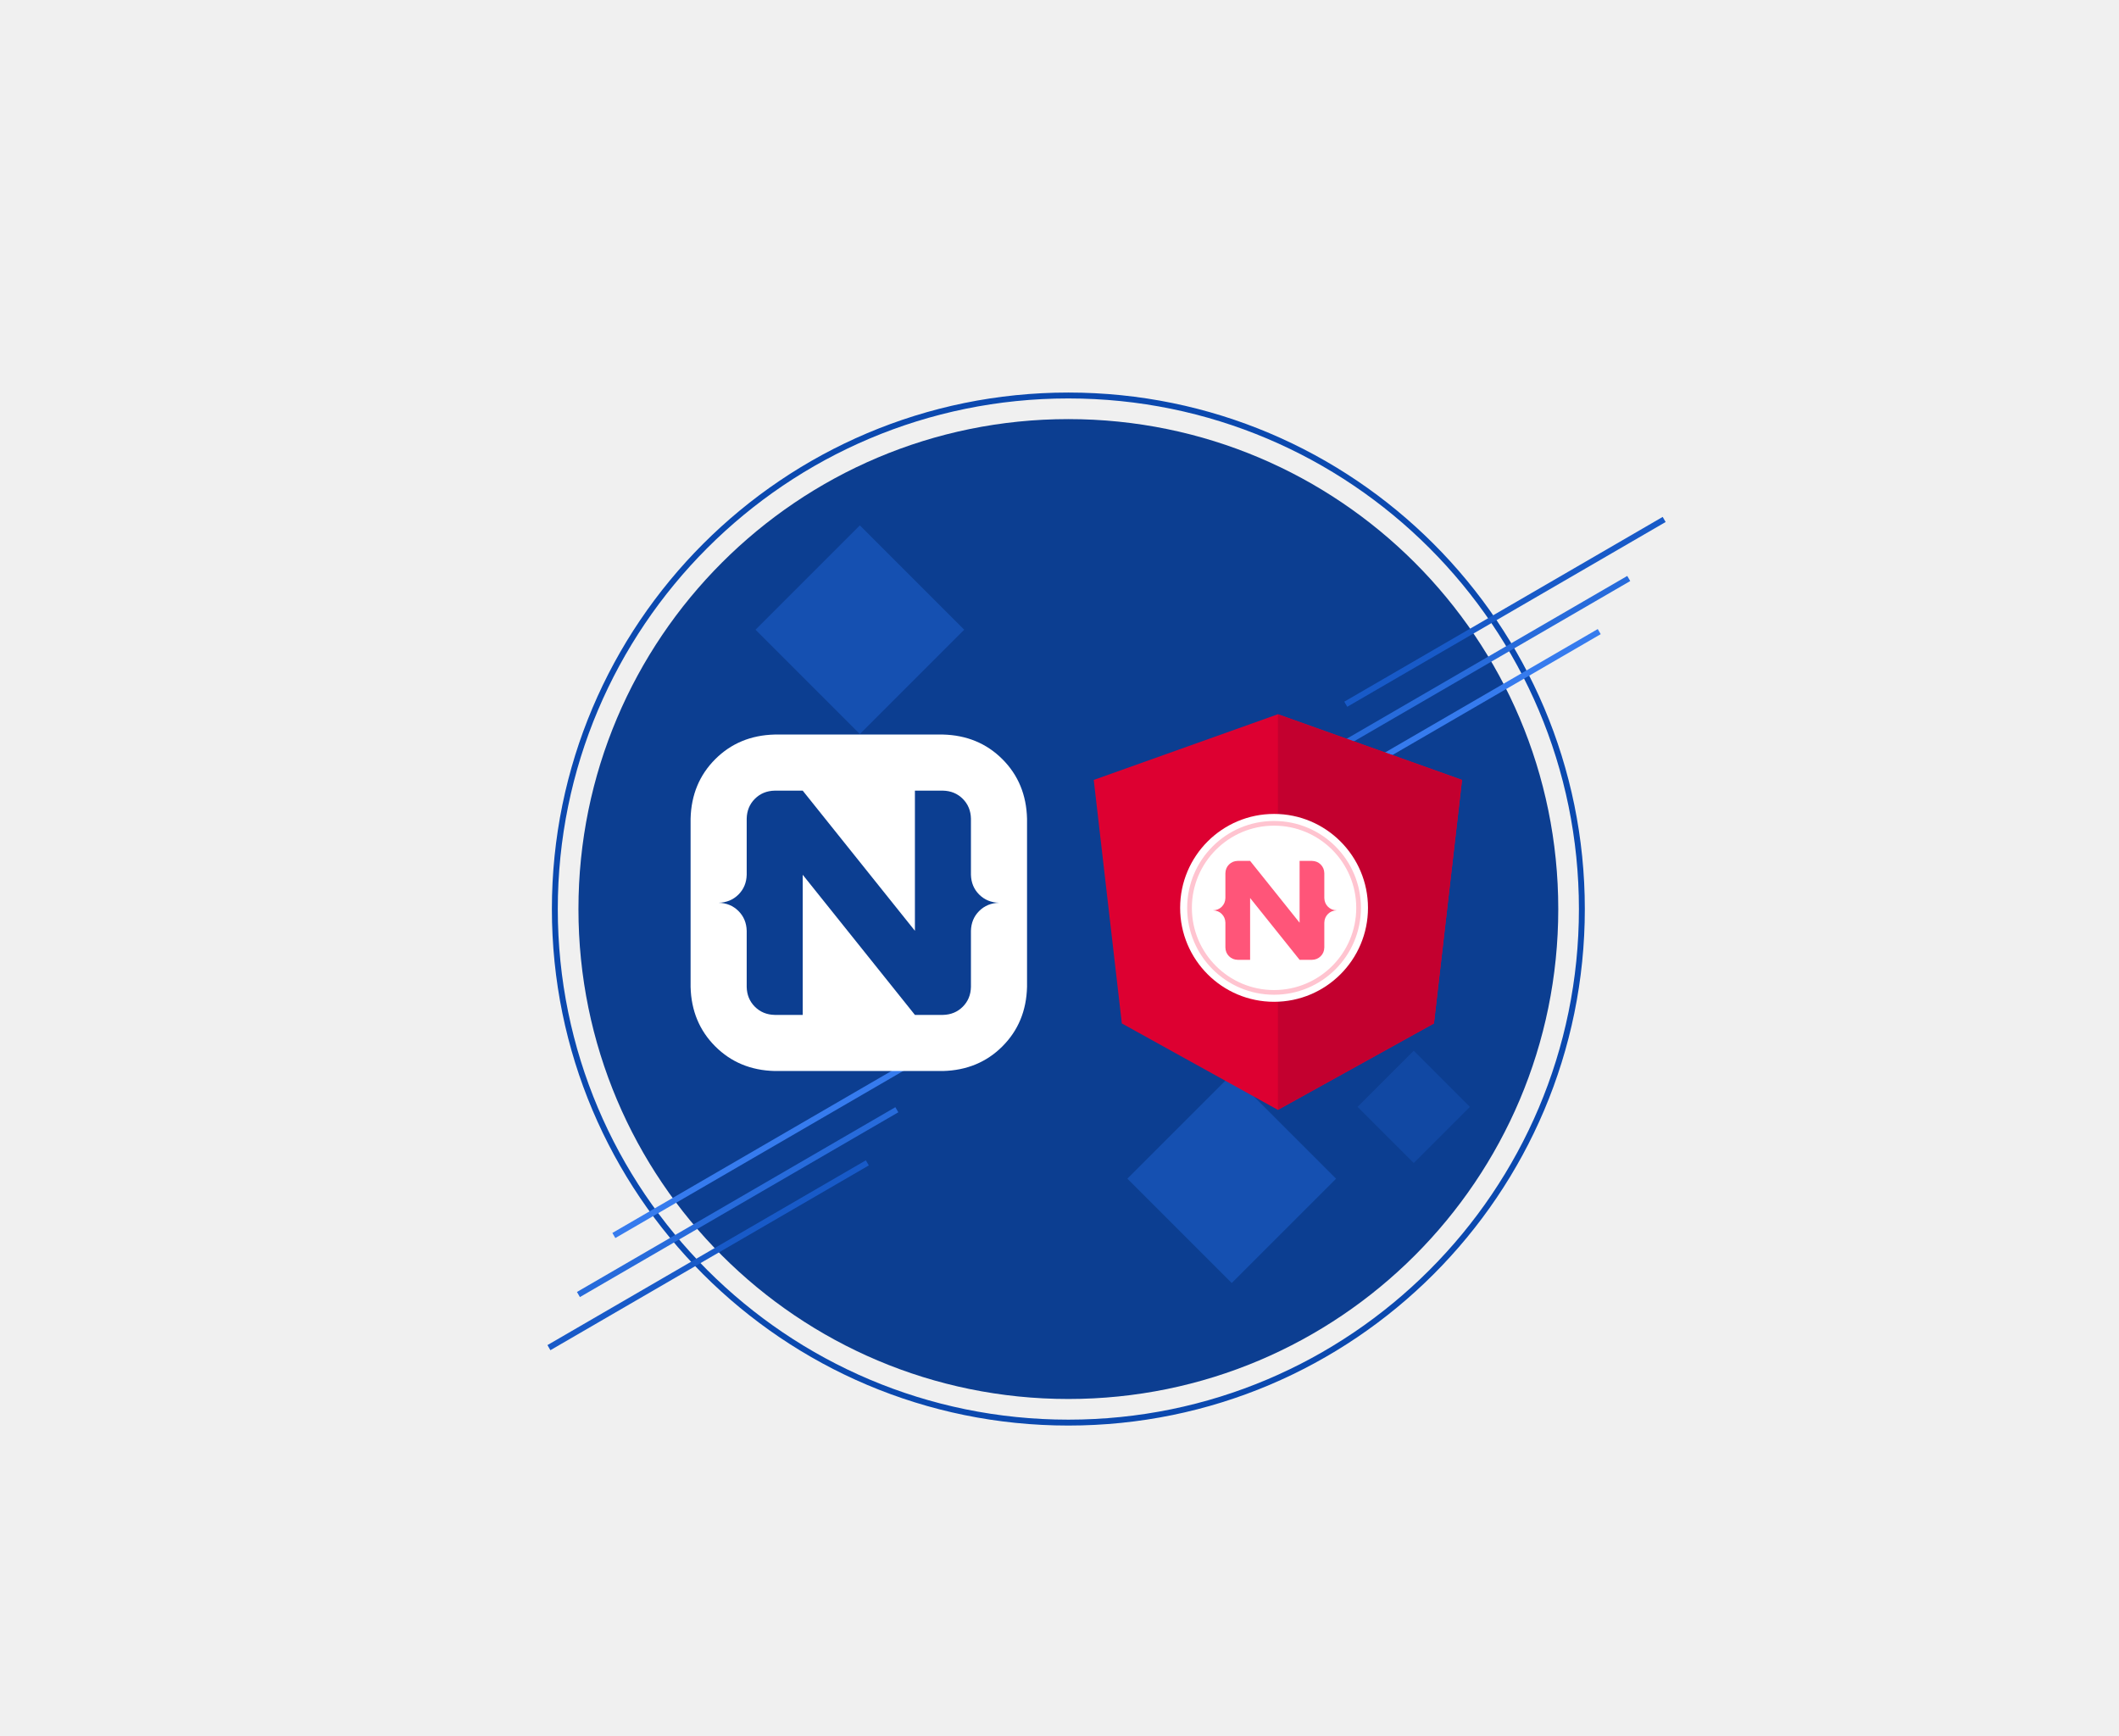
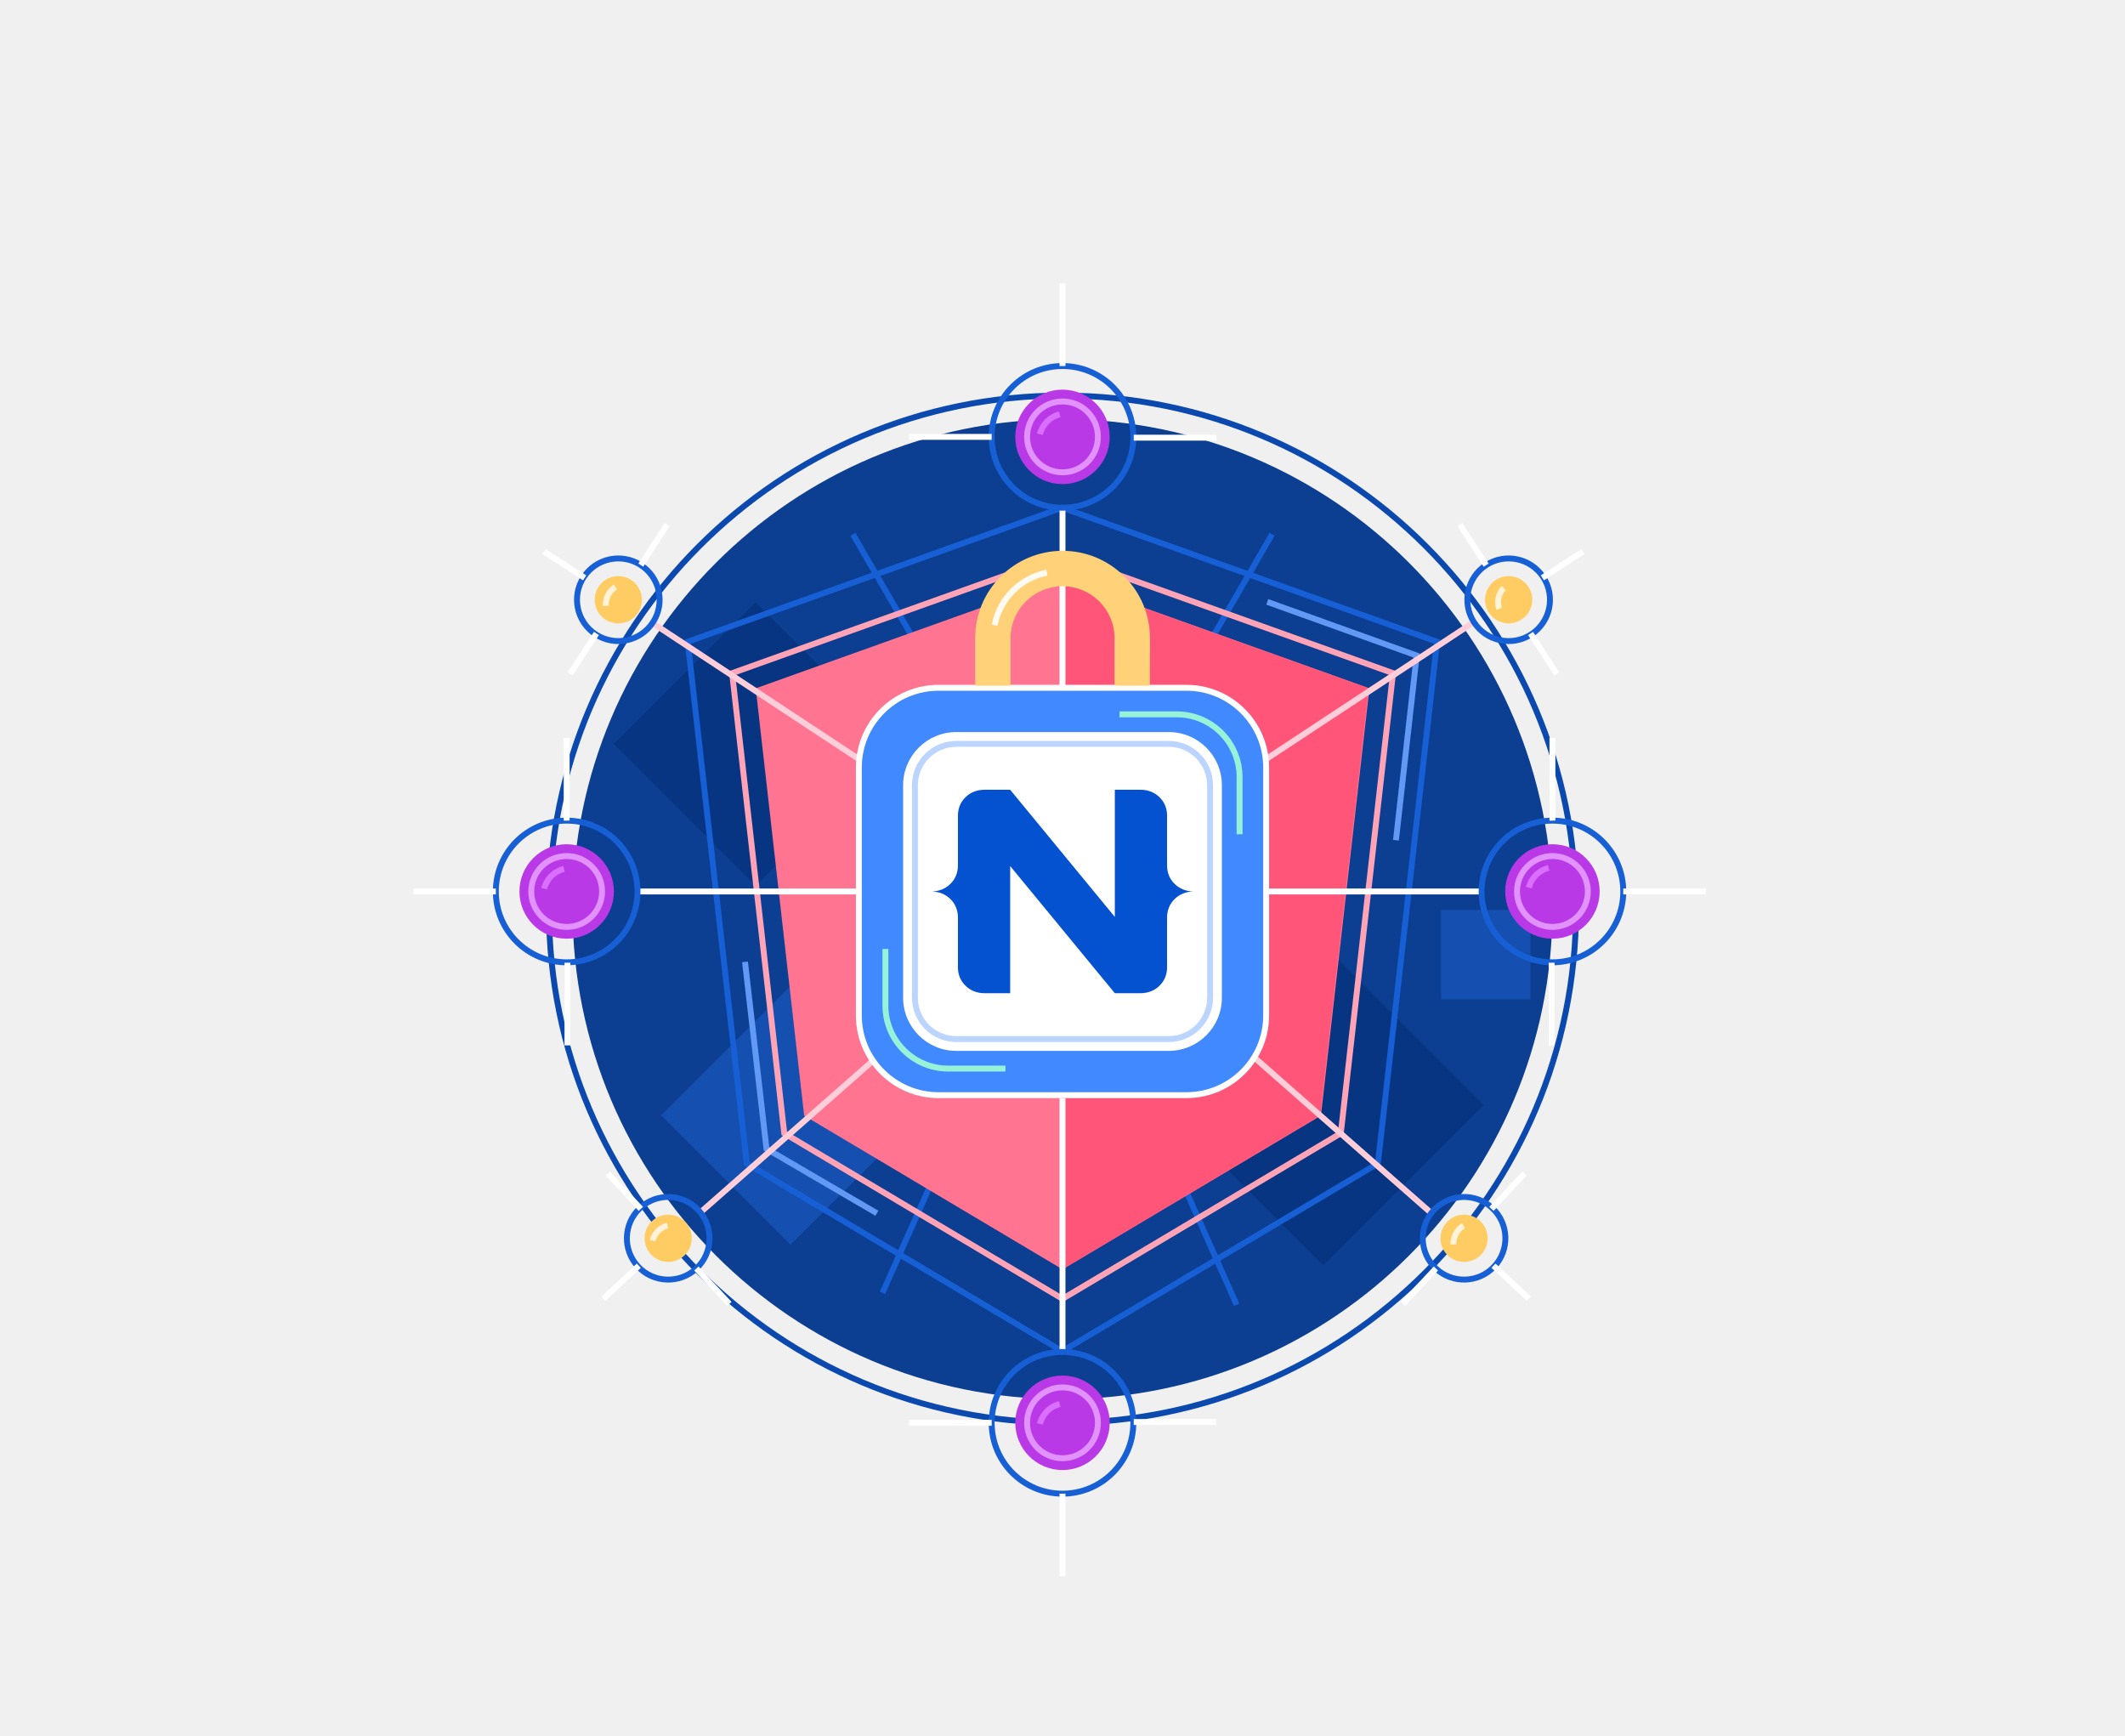
- <svg xmlns="http://www.w3.org/2000/svg" width="359px" height="294px" viewBox="0 0 359 294" version="1.1">
+ <svg xmlns="http://www.w3.org/2000/svg" width="360px" height="294px" viewBox="0 0 360 294" version="1.1">
  <defs />
-   <g id="source_illustrations" stroke="none" stroke-width="1" fill="none" fill-rule="evenodd">
-     <g id="nativescript_with_angular_pro" transform="translate(2, 0)">
-       <g id="nativescript_with_angular_pro_image" transform="translate(90, 50)">
-         <g id="circle_bg" transform="translate(2, 17)">
-           <circle id="circle_2" fill="#0C3E91" cx="87" cy="87" r="83" />
-           <circle id="circle_1" stroke="#0B49AF" cx="87" cy="87" r="87" />
-           <rect id="rectangle" fill="#1550B1" transform="translate(51.67767, 39.67767) rotate(-315) translate(-51.67767, -39.67767) " x="39.178" y="27.178" width="25" height="25" />
-           <rect id="rectangle" fill="#1550B1" transform="translate(114.6777, 132.6777) rotate(-315) translate(-114.6777, -132.6777) " x="102.178" y="120.178" width="25" height="25" />
-           <rect id="rectangle" fill="#1148A3" transform="translate(145.5165, 120.5165) rotate(-315) translate(-145.5165, -120.5165) " x="138.787" y="113.787" width="13.458" height="13.458" />
+   <g id="illustrations" stroke="none" stroke-width="1" fill="none" fill-rule="evenodd">
+     <g id="securing_nativescript_applications">
+       <g id="securing_nativescript_applications_image" transform="translate(70, 48)">
+         <g id="circle_bg" transform="translate(22, 18)">
+           <circle id="circle_2" fill="#0C3E91" cx="88" cy="88" r="83" />
+           <rect id="rectangle" fill="#073581" transform="translate(36.0165, 60.0165) rotate(-315) translate(-36.0165, -60.0165) " x="19.034" y="43.034" width="33.964" height="33.964" />
+           <rect id="rectangle" fill="#1550B1" transform="translate(41.92031, 122.9203) rotate(-315) translate(-41.92031, -122.9203) " x="26.42" y="107.42" width="31" height="31" />
+           <path d="M88,175.5 C39.675,175.5 0.5,136.325 0.5,88 C0.5,39.675 39.675,0.5 88,0.5 C136.325,0.5 175.5,39.675 175.5,88 C175.5,136.325 136.325,175.5 88,175.5 Z M88,174.5 C135.773,174.5 174.5,135.773 174.5,88 C174.5,40.227 135.773,1.5 88,1.5 C40.227,1.5 1.5,40.227 1.5,88 C1.5,135.773 40.227,174.5 88,174.5 Z" id="circle_1" fill="#0B49AF" fill-rule="nonzero" />
+           <rect id="rectangle" fill="#073581" transform="translate(132.167, 121.167) rotate(-315) translate(-132.167, -121.167) " x="112.957" y="101.957" width="38.42" height="38.42" />
+           <rect id="rectangle" fill="#1550B1" transform="translate(159.7085, 95.70851) rotate(-270) translate(-159.7085, -95.70851) " x="152.136" y="88.136" width="15.144" height="15.144" />
        </g>
-         <g id="lines" transform="translate(0, 37)" fill-rule="nonzero">
-           <polygon id="Path-28" fill="#367BEE" points="178.69 19.568 179.192 20.432 125.249 51.735 124.747 50.87" />
-           <polygon id="Path-28" fill="#276BDB" points="183.69 10.568 184.192 11.432 130.249 42.735 129.747 41.87" />
-           <polygon id="Path-28" fill="#185AC8" points="189.69 0.568 190.192 1.432 136.249 32.735 135.747 31.87" />
-           <polygon id="Path-28" fill="#185AC8" points="54.69 109.568 55.192 110.432 1.249 141.735 0.747 140.87" />
-           <polygon id="Path-28" fill="#276BDB" points="59.69 100.568 60.192 101.432 6.249 132.735 5.747 131.87" />
-           <polygon id="Path-28" fill="#367BEE" points="65.69 90.568 66.192 91.432 12.249 122.735 11.747 121.87" />
+         <g id="blue_lines" transform="translate(74, 42)" fill="#165FD5" fill-rule="nonzero">
+           <polygon id="line" transform="translate(54, 30.75) scale(-1, 1) translate(-54, -30.75) " points="36.067 0.75 36.933 0.25 71.933 60.75 71.067 61.25" />
+           <polygon id="line" points="0.067 0.75 0.933 0.25 35.933 60.75 35.067 61.25" />
+           <polygon id="line" transform="translate(20.5, 95.25) scale(1, -1) translate(-20.5, -95.25) " points="5.043 61.703 5.957 61.297 35.957 128.797 35.043 129.203" />
+           <polygon id="line" transform="translate(50.5, 97.25) scale(-1, -1) translate(-50.5, -97.25) " points="35.043 63.703 35.957 63.297 65.957 130.797 65.043 131.203" />
        </g>
-         <g id="ng" transform="translate(93, 71)">
-           <g id="Angular_badge" fill-rule="nonzero">
-             <polygon id="Shape" fill="#DD0031" points="31.5 0 31.5 0 31.5 0 0.302 11.126 5.06 52.377 31.5 67.021 31.5 67.021 31.5 67.021 57.94 52.377 62.698 11.126" />
-             <polygon id="Shape" fill="#C3002F" points="31.5 0 31.5 7.439 31.5 7.406 31.5 41.352 31.5 41.352 31.5 67.021 31.5 67.021 57.94 52.377 62.698 11.126" />
+         <g id="shield" transform="translate(45, 37)">
+           <path d="M64.961,1.531 L2.041,24.039 L11.983,111.771 L64.961,143.295 L117.961,111.771 L127.918,24.039 L64.961,1.531 Z M129.002,23.364 L118.899,112.377 L64.961,144.458 L11.045,112.377 L0.959,23.364 L64.961,0.469 L129.002,23.364 Z" id="lines" fill="#165FD5" fill-rule="nonzero" />
+           <path d="M64.996,9.531 L9.572,29.357 L18.331,106.651 L64.996,134.418 L111.68,106.651 L120.453,29.357 L64.996,9.531 Z M121.536,28.683 L112.618,107.257 L64.996,135.582 L17.393,107.257 L8.489,28.683 L64.996,8.469 L121.536,28.683 Z" id="lines" fill="#FFA4B7" fill-rule="nonzero" />
+           <path d="M99.521,17.418 L99.859,16.476 L125.543,25.7 L121.988,57.376 L120.994,57.265 L124.461,26.374 L99.521,17.418 Z M33.805,120.072 L33.301,120.936 L14.382,109.883 L10.715,77.982 L11.708,77.868 L15.318,109.272 L33.805,120.072 Z" id="lines" fill="#6199F4" fill-rule="nonzero" />
+           <polygon id="bg_1" fill="#FF7491" points="65 13 117 31.591 108.786 103.96 65 130.004 21.231 103.96 13.03 31.591" />
+           <polygon id="bg_2" fill="#FF5579" points="65 13 116.863 31.591 108.649 103.96 65 130.003" />
+         </g>
+         <g id="white_lines" transform="translate(38, 38)" fill="#FFFFFF" fill-rule="nonzero">
+           <polygon id="line" points="71.5 100 72.5 100 72.5 142.592 71.998 143 71.5 142.587" />
+           <polygon id="line" points="71.5 0 72.5 0 72.5 31.003 71.5 31.003" />
+           <polygon id="line" points="106.497 65.5 106.497 64.5 142.832 64.5 142.832 65.5" />
+           <polygon id="line" points="0 65.5 0 64.5 37 64.5 37 65.5" />
+         </g>
+         <g id="light_red_lines" transform="translate(40, 57)" fill="#FFCED9" fill-rule="nonzero">
+           <polygon id="line" points="0.225 0.917 0.775 0.083 69.775 45.583 69.225 46.417" />
+           <polygon id="line" transform="translate(105, 23.25) scale(-1, 1) translate(-105, -23.25) " points="70.225 0.917 70.775 0.083 139.775 45.583 139.225 46.417" />
+           <polygon id="line" transform="translate(101.5, 73.25) scale(-1, 1) translate(-101.5, -73.25) " points="70.83 100.876 70.17 100.124 132.17 45.624 132.83 46.376" />
+           <polygon id="line" points="8.83 100.876 8.17 100.124 70.17 45.624 70.83 46.376" />
+         </g>
+         <g id="lock" transform="translate(75, 68)">
+           <rect id="Rectangle" fill="#FFFFFF" x="0" y="0" width="70" height="70" rx="14" />
+           <rect id="Rectangle" fill="#4189FF" x="1" y="1" width="68" height="68" rx="13" />
+           <path d="M44.663,5.5 L44.663,4.5 L54.355,4.5 C60.51,4.5 65.5,9.49 65.5,15.645 L65.5,25.31 L64.5,25.31 L64.5,15.645 C64.5,10.042 59.958,5.5 54.355,5.5 L44.663,5.5 Z M25.34,64.5 L25.34,65.5 L15.645,65.5 C9.49,65.5 4.5,60.51 4.5,54.355 L4.5,44.736 L5.5,44.736 L5.5,54.355 C5.5,59.958 10.042,64.5 15.645,64.5 L25.34,64.5 Z" id="lines" fill="#97F3D8" fill-rule="nonzero" />
+           <rect id="Rectangle" fill="#FFFFFF" x="8" y="8" width="54" height="54" rx="9" />
+           <path d="M17,10.5 C13.41,10.5 10.5,13.41 10.5,17 L10.5,53 C10.5,56.59 13.41,59.5 17,59.5 L53,59.5 C56.59,59.5 59.5,56.59 59.5,53 L59.5,17 C59.5,13.41 56.59,10.5 53,10.5 L17,10.5 Z M17,9.5 L53,9.5 C57.142,9.5 60.5,12.858 60.5,17 L60.5,53 C60.5,57.142 57.142,60.5 53,60.5 L17,60.5 C12.858,60.5 9.5,57.142 9.5,53 L9.5,17 C9.5,12.858 12.858,9.5 17,9.5 Z" id="lines" fill="#BBD5FF" fill-rule="nonzero" />
+           <path d="M52.716,30.695 L52.716,22.074 C52.689,20.854 52.259,19.838 51.424,19.026 C50.589,18.213 49.544,17.795 48.29,17.77 L43.864,17.77 L43.864,39.305 L26.136,17.769 L21.71,17.769 C20.455,17.795 19.41,18.213 18.576,19.026 C17.74,19.838 17.311,20.854 17.284,22.073 L17.284,30.695 C17.25,31.915 16.815,32.93 15.98,33.738 C15.145,34.545 14.101,34.966 12.846,34.999 C14.101,35.034 15.145,35.455 15.98,36.262 C16.815,37.07 17.25,38.084 17.284,39.305 L17.284,47.926 C17.311,49.145 17.74,50.162 18.576,50.974 C19.411,51.786 20.455,52.205 21.709,52.23 L26.136,52.23 L26.136,30.695 L43.864,52.231 L48.29,52.231 C49.544,52.205 50.59,51.786 51.424,50.974 C52.259,50.162 52.689,49.146 52.716,47.927 L52.716,39.305 C52.75,38.085 53.185,37.07 54.02,36.262 C54.855,35.455 55.899,35.034 57.154,35 C55.899,34.966 54.855,34.545 54.02,33.738 C53.185,32.93 52.75,31.915 52.716,30.695 Z" id="logo" fill="#0552D0" />
+         </g>
+         <g id="top" transform="translate(94.5, 45)" fill-rule="nonzero">
+           <path d="M30.308,23.144 L24.308,23.135 L24.32,15.11 C24.32,10.244 20.376,6.3 15.51,6.3 C10.644,6.3 6.7,10.244 6.7,15.11 L6.7,23.14 L0.7,23.14 L0.7,15.11 C0.7,6.931 7.331,0.3 15.51,0.3 C23.689,0.3 30.32,6.931 30.32,15.114 L30.308,23.144 Z" fill="#FFD178" />
+           <path d="M12.758,3.509 L12.951,4.491 C8.678,5.331 5.316,8.709 4.496,12.987 L3.514,12.799 C4.41,8.12 8.085,4.429 12.758,3.509 Z" fill="#FFFBF3" />
+         </g>
+         <g id="smaller_circles" transform="translate(14, 32)">
+           <g id="yellow_circle_detail" transform="translate(18.08662, 19.26274) rotate(-57) translate(-18.08662, -19.26274) translate(2.586617, 7.762743)">
+             <path d="M15,22.5 C10.858,22.5 7.5,19.142 7.5,15 C7.5,10.858 10.858,7.5 15,7.5 C19.142,7.5 22.5,10.858 22.5,15 C22.5,19.142 19.142,22.5 15,22.5 Z M15,21.5 C18.59,21.5 21.5,18.59 21.5,15 C21.5,11.41 18.59,8.5 15,8.5 C11.41,8.5 8.5,11.41 8.5,15 C8.5,18.59 11.41,21.5 15,21.5 Z" id="Oval" fill="#165FD5" fill-rule="nonzero" />
+             <circle id="Oval" fill="#FFCC63" cx="15" cy="15" r="4" />
+             <path d="M16.064,11.775 L16.308,12.744 C15.235,13.015 14.391,13.863 14.125,14.937 L13.154,14.696 C13.509,13.264 14.633,12.135 16.064,11.775 Z" id="Oval" fill="#FFF2D7" fill-rule="nonzero" transform="translate(14.73132, 13.35577) rotate(39) translate(-14.73132, -13.35577) " />
+             <polygon id="line" fill="#FFFFFF" fill-rule="nonzero" points="14.5 0 15.5 0 15.5 8.189 14.5 8.189" />
+             <polygon id="line" fill="#FFFFFF" fill-rule="nonzero" points="22 15.5 22 14.5 30.189 14.5 30.189 15.5" />
+             <polygon id="line" fill="#FFFFFF" fill-rule="nonzero" points="0 15.5 0 14.5 8.189 14.5 8.189 15.5" />
          </g>
-           <g id="logo" transform="translate(14.93814, 16.8866)">
-             <rect id="circle_2" fill="#FFFFFF" x="0" y="0" width="31.825" height="31.825" rx="15.912" />
-             <path d="M15.912,1.989 C8.223,1.989 1.989,8.223 1.989,15.912 C1.989,23.602 8.223,29.836 15.912,29.836 C23.602,29.836 29.836,23.602 29.836,15.912 C29.836,8.223 23.602,1.989 15.912,1.989 Z M15.912,1.193 C24.041,1.193 30.631,7.783 30.631,15.912 C30.631,24.041 24.041,30.631 15.912,30.631 C7.783,30.631 1.193,24.041 1.193,15.912 C1.193,7.783 7.783,1.193 15.912,1.193 Z" id="circle_1" fill="#FFC4D0" fill-rule="nonzero" />
-             <path d="M25.044,15.722 C24.649,15.329 24.443,14.835 24.427,14.242 L24.427,10.049 C24.414,9.456 24.211,8.962 23.816,8.567 C23.421,8.172 22.927,7.969 22.333,7.956 L20.24,7.956 L20.24,18.429 L11.855,7.956 L9.762,7.956 C9.168,7.969 8.674,8.172 8.279,8.567 C7.884,8.962 7.681,9.456 7.668,10.049 L7.668,14.242 C7.652,14.835 7.447,15.329 7.052,15.722 C6.657,16.114 6.163,16.319 5.569,16.335 C6.163,16.352 6.657,16.556 7.051,16.949 C7.447,17.342 7.652,17.835 7.668,18.429 L7.668,22.621 C7.681,23.214 7.884,23.709 8.279,24.103 C8.674,24.498 9.168,24.702 9.761,24.714 L11.855,24.714 L11.855,14.242 L20.24,24.715 L22.333,24.715 C22.927,24.702 23.421,24.498 23.816,24.104 C24.211,23.709 24.414,23.214 24.427,22.622 L24.427,18.429 C24.443,17.835 24.649,17.342 25.044,16.949 C25.439,16.557 25.933,16.352 26.526,16.335 C25.933,16.319 25.438,16.114 25.044,15.722 L25.044,15.722 Z" id="Path" fill="#FF5579" />
+           <g id="yellow_circle_detail" transform="translate(26.98154, 132.497) scale(1, -1) rotate(-47) translate(-26.98154, -132.497) translate(11.48154, 120.997)">
+             <path d="M15,22.5 C10.858,22.5 7.5,19.142 7.5,15 C7.5,10.858 10.858,7.5 15,7.5 C19.142,7.5 22.5,10.858 22.5,15 C22.5,19.142 19.142,22.5 15,22.5 Z M15,21.5 C18.59,21.5 21.5,18.59 21.5,15 C21.5,11.41 18.59,8.5 15,8.5 C11.41,8.5 8.5,11.41 8.5,15 C8.5,18.59 11.41,21.5 15,21.5 Z" id="Oval" fill="#165FD5" fill-rule="nonzero" />
+             <circle id="Oval" fill="#FFCC63" cx="15" cy="15" r="4" />
+             <path d="M14.494,13.001 L14.738,13.971 C13.665,14.241 12.821,15.089 12.555,16.163 L11.584,15.923 C11.939,14.49 13.063,13.362 14.494,13.001 Z" id="Oval" fill="#FFF2D7" fill-rule="nonzero" transform="translate(13.1613, 14.5824) rotate(-43) translate(-13.1613, -14.5824) " />
+             <polygon id="line" fill="#FFFFFF" fill-rule="nonzero" points="14.5 0 15.5 0 15.5 8.189 14.5 8.189" />
+             <polygon id="line" fill="#FFFFFF" fill-rule="nonzero" points="22 15.5 22 14.5 30.189 14.5 30.189 15.5" />
+             <polygon id="line" fill="#FFFFFF" fill-rule="nonzero" points="0 15.5 0 14.5 8.189 14.5 8.189 15.5" />
+           </g>
+           <g id="yellow_circle_detail" transform="translate(166.2502, 132.497) scale(-1, -1) rotate(-47) translate(-166.2502, -132.497) translate(150.7502, 120.997)">
+             <path d="M15,22.5 C10.858,22.5 7.5,19.142 7.5,15 C7.5,10.858 10.858,7.5 15,7.5 C19.142,7.5 22.5,10.858 22.5,15 C22.5,19.142 19.142,22.5 15,22.5 Z M15,21.5 C18.59,21.5 21.5,18.59 21.5,15 C21.5,11.41 18.59,8.5 15,8.5 C11.41,8.5 8.5,11.41 8.5,15 C8.5,18.59 11.41,21.5 15,21.5 Z" id="Oval" fill="#165FD5" fill-rule="nonzero" />
+             <circle id="Oval" fill="#FFCC63" cx="15" cy="15" r="4" />
+             <path d="M16.658,14.732 L16.903,15.702 C15.83,15.972 14.985,16.82 14.719,17.895 L13.748,17.654 C14.103,16.221 15.227,15.093 16.658,14.732 Z" id="Oval" fill="#FFF2D7" fill-rule="nonzero" transform="translate(15.32548, 16.31352) scale(-1, -1) rotate(-330) translate(-15.32548, -16.31352) " />
+             <polygon id="line" fill="#FFFFFF" fill-rule="nonzero" points="14.5 0 15.5 0 15.5 8.189 14.5 8.189" />
+             <polygon id="line" fill="#FFFFFF" fill-rule="nonzero" points="22 15.5 22 14.5 30.189 14.5 30.189 15.5" />
+             <polygon id="line" fill="#FFFFFF" fill-rule="nonzero" points="0 15.5 0 14.5 8.189 14.5 8.189 15.5" />
+           </g>
+           <g id="yellow_circle_detail" transform="translate(174.6673, 18.99042) scale(-1, 1) rotate(-57) translate(-174.6673, -18.99042) translate(159.1673, 7.990423)">
+             <path d="M15,22.5 C10.858,22.5 7.5,19.142 7.5,15 C7.5,10.858 10.858,7.5 15,7.5 C19.142,7.5 22.5,10.858 22.5,15 C22.5,19.142 19.142,22.5 15,22.5 Z M15,21.5 C18.59,21.5 21.5,18.59 21.5,15 C21.5,11.41 18.59,8.5 15,8.5 C11.41,8.5 8.5,11.41 8.5,15 C8.5,18.59 11.41,21.5 15,21.5 Z" id="Oval" fill="#165FD5" fill-rule="nonzero" />
+             <circle id="Oval" fill="#FFCC63" cx="15" cy="15" r="4" />
+             <path d="M17.363,14.508 L17.608,15.478 C16.535,15.748 15.69,16.596 15.424,17.67 L14.453,17.43 C14.808,15.997 15.932,14.869 17.363,14.508 Z" id="Oval" fill="#FFF2D7" fill-rule="nonzero" transform="translate(16.03044, 16.0892) scale(-1, -1) translate(-16.03044, -16.0892) " />
+             <polygon id="line" fill="#FFFFFF" fill-rule="nonzero" points="14.5 0 15.5 0 15.5 8.189 14.5 8.189" />
+             <polygon id="line" fill="#FFFFFF" fill-rule="nonzero" points="22 15.5 22 14.5 30.189 14.5 30.189 15.5" />
+             <polygon id="line" fill="#FFFFFF" fill-rule="nonzero" points="0 15.5 0 14.5 8.189 14.5 8.189 15.5" />
          </g>
        </g>
-         <g id="nativescript-copy" transform="translate(25, 74)" fill="#FFFFFF" fill-rule="nonzero">
-           <path d="M52.826,4.613 C55.506,7.293 56.898,10.652 57,14.687 L57,43.188 C56.898,47.223 55.507,50.582 52.826,53.263 C50.145,55.944 46.785,57.335 42.75,57.438 L14.25,57.438 C10.214,57.336 6.856,55.944 4.175,53.263 C1.494,50.582 0.102,47.223 0,43.188 L0,14.688 C0.102,10.652 1.494,7.294 4.175,4.613 C6.856,1.932 10.214,0.54 14.25,0.437 L42.75,0.437 C46.785,0.54 50.145,1.932 52.826,4.613 Z M48.895,27.547 C47.999,26.656 47.533,25.537 47.496,24.192 L47.496,14.688 C47.468,13.342 47.006,12.222 46.111,11.327 C45.216,10.432 44.095,9.971 42.75,9.942 L38.005,9.942 L38.005,33.684 L18.996,9.942 L14.25,9.942 C12.905,9.971 11.785,10.431 10.89,11.327 C9.994,12.222 9.533,13.342 9.505,14.687 L9.505,24.192 C9.468,25.537 9.002,26.656 8.106,27.547 C7.211,28.437 6.091,28.9 4.746,28.937 C6.091,28.975 7.212,29.439 8.106,30.329 C9.002,31.22 9.468,32.338 9.505,33.684 L9.505,43.188 C9.533,44.532 9.994,45.653 10.89,46.548 C11.785,47.443 12.905,47.905 14.25,47.933 L18.996,47.933 L18.996,24.192 L38.005,47.934 L42.75,47.934 C44.095,47.905 45.216,47.443 46.111,46.549 C47.006,45.654 47.468,44.533 47.496,43.189 L47.496,33.684 C47.533,32.338 47.999,31.22 48.895,30.329 C49.79,29.439 50.91,28.975 52.255,28.938 C50.91,28.9 49.789,28.437 48.895,27.547 L48.895,27.547 Z" id="Shape" />
+         <g id="big_circles">
+           <g id="purple_circle_detail" transform="translate(84, 0)">
+             <path d="M26,38.5 C19.096,38.5 13.5,32.904 13.5,26 C13.5,19.096 19.096,13.5 26,13.5 C32.904,13.5 38.5,19.096 38.5,26 C38.5,32.904 32.904,38.5 26,38.5 Z M26,37.5 C32.351,37.5 37.5,32.351 37.5,26 C37.5,19.649 32.351,14.5 26,14.5 C19.649,14.5 14.5,19.649 14.5,26 C14.5,32.351 19.649,37.5 26,37.5 Z" id="Oval" fill="#165FD5" fill-rule="nonzero" />
+             <circle id="Oval" fill="#BA39E6" cx="26" cy="26" r="8" />
+             <path d="M26,32.5 C22.41,32.5 19.5,29.59 19.5,26 C19.5,22.41 22.41,19.5 26,19.5 C29.59,19.5 32.5,22.41 32.5,26 C32.5,29.59 29.59,32.5 26,32.5 Z M26,31.5 C29.038,31.5 31.5,29.038 31.5,26 C31.5,22.962 29.038,20.5 26,20.5 C22.962,20.5 20.5,22.962 20.5,26 C20.5,29.038 22.962,31.5 26,31.5 Z" id="Oval" fill="#E292FE" fill-rule="nonzero" />
+             <path d="M25.403,21.697 L25.648,22.666 C24.18,23.036 23.025,24.195 22.661,25.665 L21.69,25.425 C22.143,23.596 23.577,22.156 25.403,21.697 Z" id="Oval" fill="#DA6EFF" fill-rule="nonzero" />
+             <polygon id="line" fill="#FFFFFF" fill-rule="nonzero" points="25.5 0 26.5 0 26.5 14 25.5 14" />
+             <polygon id="line" fill="#FFFFFF" fill-rule="nonzero" points="38.068 26.634 38.068 25.634 52.068 25.634 52.068 26.634" />
+             <polygon id="line" fill="#FFFFFF" fill-rule="nonzero" points="0 26.5 0 25.5 14 25.5 14 26.5" />
+           </g>
+           <g id="purple_circle_detail" transform="translate(110.5, 200) scale(1, -1) translate(-110.5, -200) translate(84, 181)">
+             <path d="M26,38.5 C19.096,38.5 13.5,32.904 13.5,26 C13.5,19.096 19.096,13.5 26,13.5 C32.904,13.5 38.5,19.096 38.5,26 C38.5,32.904 32.904,38.5 26,38.5 Z M26,37.5 C32.351,37.5 37.5,32.351 37.5,26 C37.5,19.649 32.351,14.5 26,14.5 C19.649,14.5 14.5,19.649 14.5,26 C14.5,32.351 19.649,37.5 26,37.5 Z" id="Oval" fill="#165FD5" fill-rule="nonzero" />
+             <circle id="Oval" fill="#BA39E6" cx="26" cy="26" r="8" />
+             <path d="M26,32.5 C22.41,32.5 19.5,29.59 19.5,26 C19.5,22.41 22.41,19.5 26,19.5 C29.59,19.5 32.5,22.41 32.5,26 C32.5,29.59 29.59,32.5 26,32.5 Z M26,31.5 C29.038,31.5 31.5,29.038 31.5,26 C31.5,22.962 29.038,20.5 26,20.5 C22.962,20.5 20.5,22.962 20.5,26 C20.5,29.038 22.962,31.5 26,31.5 Z" id="Oval" fill="#E292FE" fill-rule="nonzero" />
+             <path d="M25.403,25.697 L25.648,26.666 C24.18,27.036 23.025,28.195 22.661,29.665 L21.69,29.425 C22.143,27.596 23.577,26.156 25.403,25.697 Z" id="Oval" fill="#DA6EFF" fill-rule="nonzero" transform="translate(23.66899, 27.68076) scale(1, -1) translate(-23.66899, -27.68076) " />
+             <polygon id="line" fill="#FFFFFF" fill-rule="nonzero" points="25.5 0 26.5 0 26.5 14 25.5 14" />
+             <polygon id="line" fill="#FFFFFF" fill-rule="nonzero" points="38.068 26.634 38.068 25.634 52.068 25.634 52.068 26.634" />
+             <polygon id="line" fill="#FFFFFF" fill-rule="nonzero" points="0 26.5 0 25.5 14 25.5 14 26.5" />
+           </g>
+           <g id="purple_circle_detail" transform="translate(19, 103.5) scale(1, -1) rotate(-90) translate(-19, -103.5) translate(-7.5, 84.5)">
+             <path d="M26,38.5 C19.096,38.5 13.5,32.904 13.5,26 C13.5,19.096 19.096,13.5 26,13.5 C32.904,13.5 38.5,19.096 38.5,26 C38.5,32.904 32.904,38.5 26,38.5 Z M26,37.5 C32.351,37.5 37.5,32.351 37.5,26 C37.5,19.649 32.351,14.5 26,14.5 C19.649,14.5 14.5,19.649 14.5,26 C14.5,32.351 19.649,37.5 26,37.5 Z" id="Oval" fill="#165FD5" fill-rule="nonzero" />
+             <circle id="Oval" fill="#BA39E6" cx="26" cy="26" r="8" />
+             <path d="M26,32.5 C22.41,32.5 19.5,29.59 19.5,26 C19.5,22.41 22.41,19.5 26,19.5 C29.59,19.5 32.5,22.41 32.5,26 C32.5,29.59 29.59,32.5 26,32.5 Z M26,31.5 C29.038,31.5 31.5,29.038 31.5,26 C31.5,22.962 29.038,20.5 26,20.5 C22.962,20.5 20.5,22.962 20.5,26 C20.5,29.038 22.962,31.5 26,31.5 Z" id="Oval" fill="#E292FE" fill-rule="nonzero" />
+             <path d="M25.403,21.697 L25.648,22.666 C24.18,23.036 23.025,24.195 22.661,25.665 L21.69,25.425 C22.143,23.596 23.577,22.156 25.403,21.697 Z" id="Oval" fill="#DA6EFF" fill-rule="nonzero" />
+             <polygon id="line" fill="#FFFFFF" fill-rule="nonzero" points="25.5 0 26.5 0 26.5 14 25.5 14" />
+             <polygon id="line" fill="#FFFFFF" fill-rule="nonzero" points="38.068 26.634 38.068 25.634 52.068 25.634 52.068 26.634" />
+             <polygon id="line" fill="#FFFFFF" fill-rule="nonzero" points="0 26.5 0 25.5 14 25.5 14 26.5" />
+           </g>
+           <g id="purple_circle_detail" transform="translate(199.5, 103.5) scale(-1, -1) rotate(-90) translate(-199.5, -103.5) translate(173, 84)">
+             <path d="M26,38.5 C19.096,38.5 13.5,32.904 13.5,26 C13.5,19.096 19.096,13.5 26,13.5 C32.904,13.5 38.5,19.096 38.5,26 C38.5,32.904 32.904,38.5 26,38.5 Z M26,37.5 C32.351,37.5 37.5,32.351 37.5,26 C37.5,19.649 32.351,14.5 26,14.5 C19.649,14.5 14.5,19.649 14.5,26 C14.5,32.351 19.649,37.5 26,37.5 Z" id="Oval" fill="#165FD5" fill-rule="nonzero" />
+             <circle id="Oval" fill="#BA39E6" cx="26" cy="26" r="8" />
+             <path d="M26,32.5 C22.41,32.5 19.5,29.59 19.5,26 C19.5,22.41 22.41,19.5 26,19.5 C29.59,19.5 32.5,22.41 32.5,26 C32.5,29.59 29.59,32.5 26,32.5 Z M26,31.5 C29.038,31.5 31.5,29.038 31.5,26 C31.5,22.962 29.038,20.5 26,20.5 C22.962,20.5 20.5,22.962 20.5,26 C20.5,29.038 22.962,31.5 26,31.5 Z" id="Oval" fill="#E292FE" fill-rule="nonzero" />
+             <path d="M25.228,26.515 L25.472,27.485 C24.004,27.855 22.849,29.014 22.485,30.484 L21.515,30.243 C21.967,28.415 23.402,26.975 25.228,26.515 Z" id="Oval" fill="#DA6EFF" fill-rule="nonzero" transform="translate(23.49338, 28.49936) scale(1, -1) translate(-23.49338, -28.49936) " />
+             <polygon id="line" fill="#FFFFFF" fill-rule="nonzero" points="25.5 0 26.5 0 26.5 14 25.5 14" />
+             <polygon id="line" fill="#FFFFFF" fill-rule="nonzero" points="38.068 26.634 38.068 25.634 52.068 25.634 52.068 26.634" />
+             <polygon id="line" fill="#FFFFFF" fill-rule="nonzero" points="0 26.5 0 25.5 14 25.5 14 26.5" />
+           </g>
        </g>
      </g>
    </g>
  </g>
</svg>
